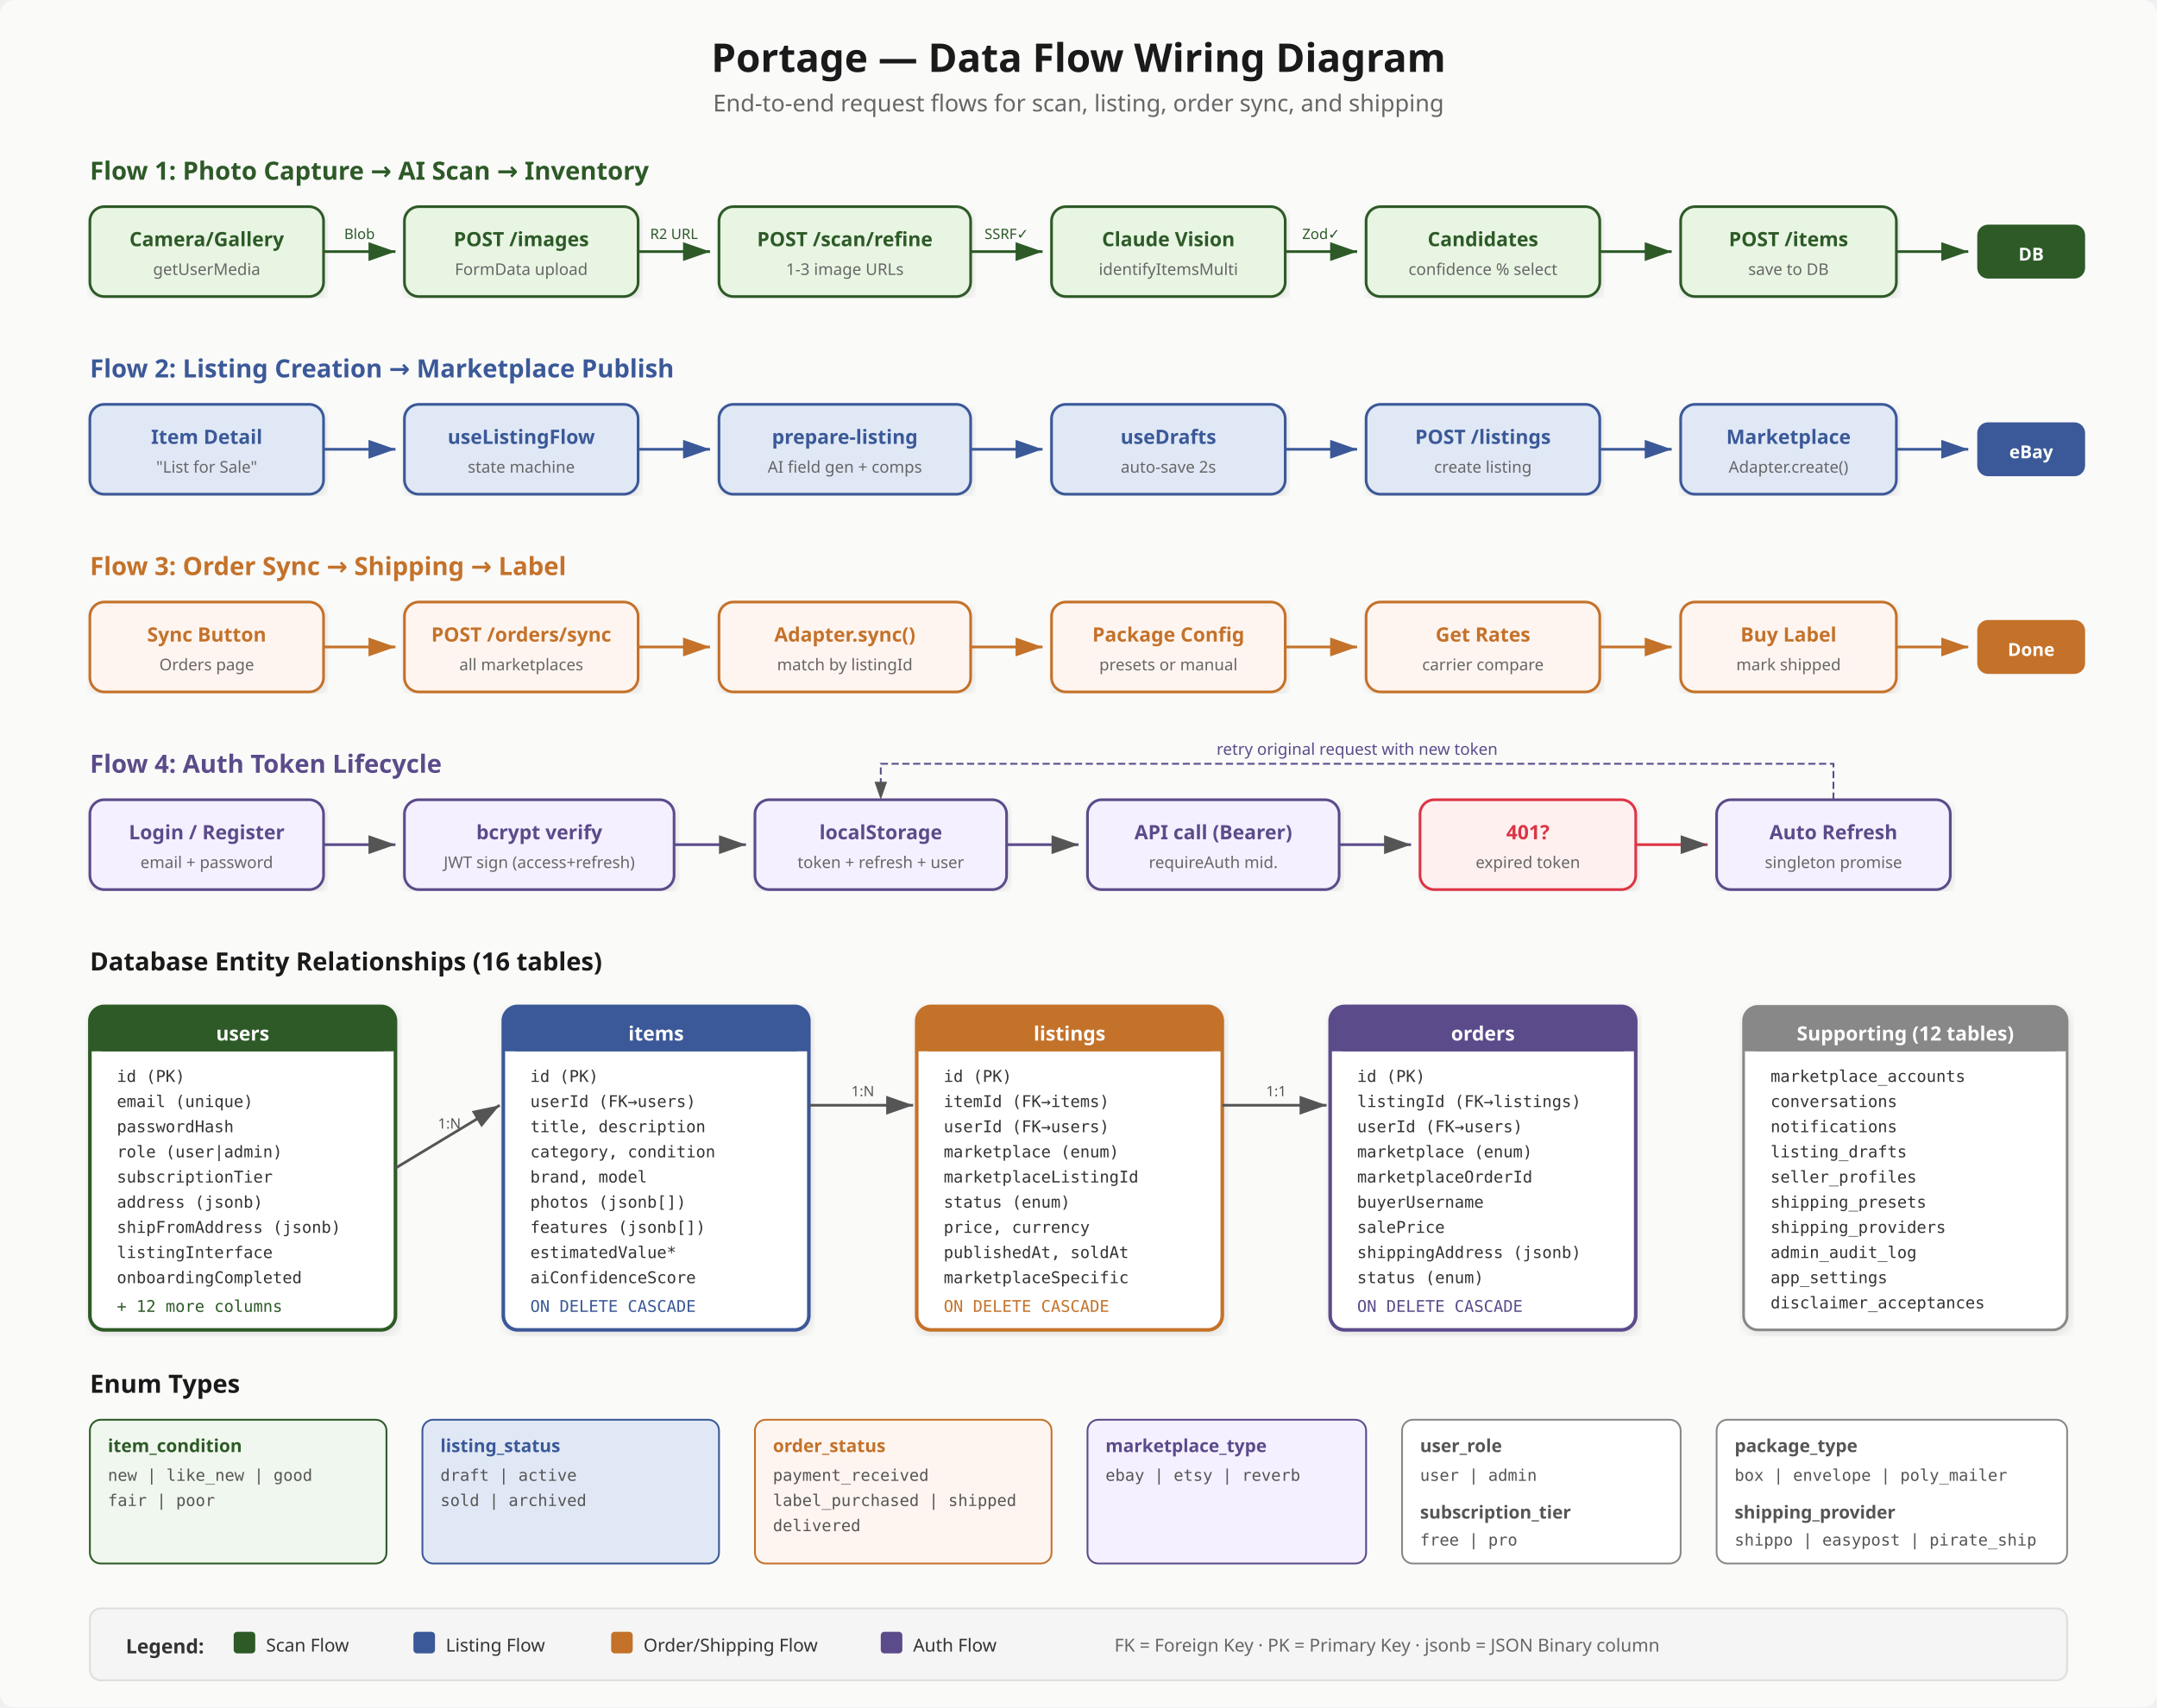
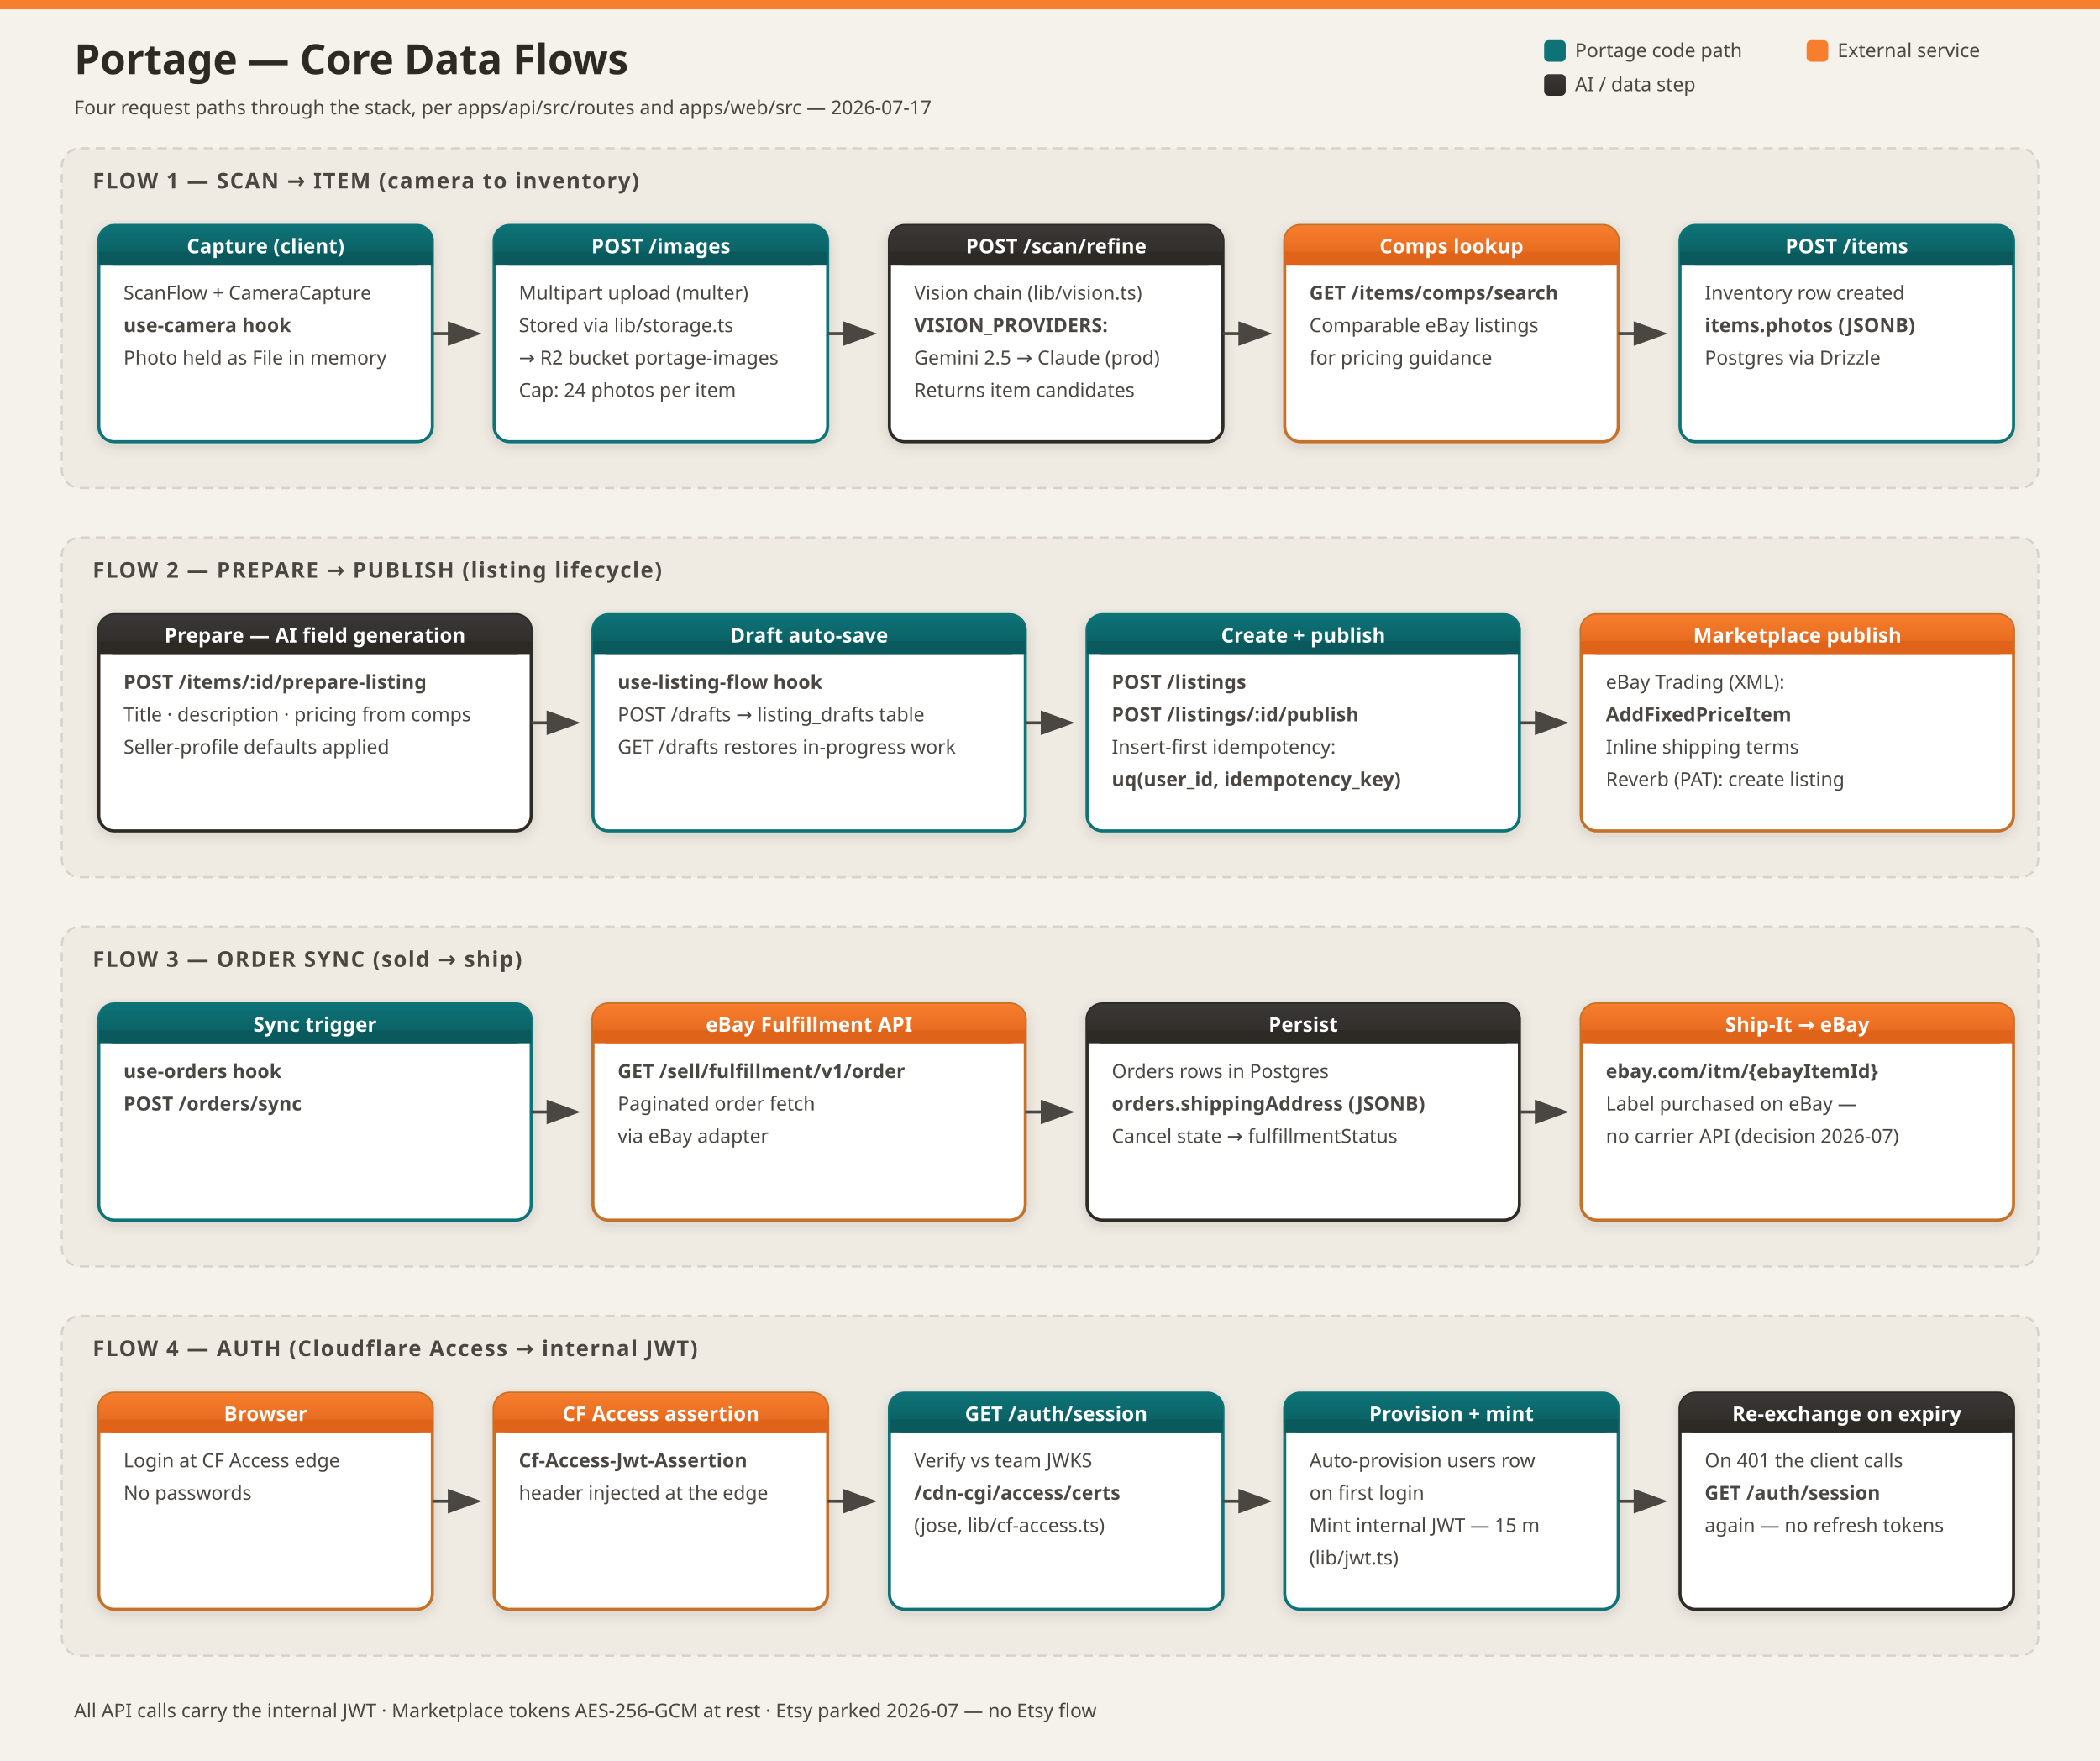
- <svg xmlns="http://www.w3.org/2000/svg" viewBox="0 0 1200 950" font-family="'Plus Jakarta Sans', 'Segoe UI', system-ui, sans-serif">
+ <svg xmlns="http://www.w3.org/2000/svg" width="1360" height="1140" viewBox="0 0 1360 1140" font-family="'Plus Jakarta Sans','Segoe UI',system-ui,sans-serif">
  <defs>
-     <marker id="af" markerWidth="10" markerHeight="7" refX="10" refY="3.5" orient="auto">
-       <polygon points="0 0, 10 3.5, 0 7" fill="#2D5A27" />
+     <linearGradient id="dfTeal" x1="0" y1="0" x2="0" y2="1">
+       <stop offset="0" stop-color="#0D7377" />
+       <stop offset="1" stop-color="#0A5A5D" />
+     </linearGradient>
+     <linearGradient id="dfOrange" x1="0" y1="0" x2="0" y2="1">
+       <stop offset="0" stop-color="#F77E2D" />
+       <stop offset="1" stop-color="#E0631A" />
+     </linearGradient>
+     <linearGradient id="dfInk" x1="0" y1="0" x2="0" y2="1">
+       <stop offset="0" stop-color="#3A3836" />
+       <stop offset="1" stop-color="#2D2A26" />
+     </linearGradient>
+     <filter id="dfShadow" x="-4%" y="-4%" width="108%" height="112%">
+       <feDropShadow dx="0" dy="2" stdDeviation="4" flood-color="#2D2A26" flood-opacity="0.14" />
+     </filter>
+     <marker id="dfArrow" markerWidth="11" markerHeight="8" refX="9" refY="4" orient="auto">
+       <path d="M0 0 L11 4 L0 8 Z" fill="#4A4742" />
    </marker>
-     <marker id="af-blue" markerWidth="10" markerHeight="7" refX="10" refY="3.5" orient="auto">
-       <polygon points="0 0, 10 3.5, 0 7" fill="#3B5998" />
-     </marker>
-     <marker id="af-orange" markerWidth="10" markerHeight="7" refX="10" refY="3.5" orient="auto">
-       <polygon points="0 0, 10 3.5, 0 7" fill="#C4722A" />
-     </marker>
-     <marker id="af-gray" markerWidth="10" markerHeight="7" refX="10" refY="3.5" orient="auto">
-       <polygon points="0 0, 10 3.5, 0 7" fill="#555" />
-     </marker>
-     <filter id="sh" x="-2%" y="-2%" width="104%" height="104%">
-       <feDropShadow dx="1" dy="2" stdDeviation="3" flood-opacity="0.1" />
-     </filter>
+     <style>
+       text{font-family:'Plus Jakarta Sans','Segoe UI',system-ui,sans-serif}
+       .lbl{fill:#2D2A26;font-size:13px}
+       .sub{fill:#4A4742;font-size:12.5px}
+       .mono{font-weight:600;letter-spacing:.1px}
+       .hd{fill:#FFFFFF;font-weight:600;font-size:13px;letter-spacing:.1px}
+       .flow{font-weight:700;font-size:14px;letter-spacing:.06em;fill:#4A4742}
+     </style>
  </defs>
-   <rect width="1200" height="950" fill="#FAFAF9" rx="8" />
-   <text x="600" y="40" text-anchor="middle" font-size="22" font-weight="700" fill="#1a1a1a">Portage — Data Flow Wiring Diagram</text>
-   <text x="600" y="62" text-anchor="middle" font-size="13" fill="#666">End-to-end request flows for scan, listing, order sync, and shipping</text>
-   <text x="50" y="100" font-size="14" font-weight="700" fill="#2D5A27">Flow 1: Photo Capture → AI Scan → Inventory</text>
-   <rect x="50" y="115" width="130" height="50" rx="8" fill="#E8F5E3" stroke="#2D5A27" stroke-width="1.5" filter="url(#sh)" />
-   <text x="115" y="137" text-anchor="middle" font-size="11" font-weight="600" fill="#2D5A27">Camera/Gallery</text>
-   <text x="115" y="153" text-anchor="middle" font-size="9" fill="#666">getUserMedia</text>
-   <line x1="180" y1="140" x2="220" y2="140" stroke="#2D5A27" stroke-width="1.5" marker-end="url(#af)" />
-   <text x="200" y="133" text-anchor="middle" font-size="8" fill="#2D5A27">Blob</text>
-   <rect x="225" y="115" width="130" height="50" rx="8" fill="#E8F5E3" stroke="#2D5A27" stroke-width="1.5" filter="url(#sh)" />
-   <text x="290" y="137" text-anchor="middle" font-size="11" font-weight="600" fill="#2D5A27">POST /images</text>
-   <text x="290" y="153" text-anchor="middle" font-size="9" fill="#666">FormData upload</text>
-   <line x1="355" y1="140" x2="395" y2="140" stroke="#2D5A27" stroke-width="1.5" marker-end="url(#af)" />
-   <text x="375" y="133" text-anchor="middle" font-size="8" fill="#2D5A27">R2 URL</text>
-   <rect x="400" y="115" width="140" height="50" rx="8" fill="#E8F5E3" stroke="#2D5A27" stroke-width="1.5" filter="url(#sh)" />
-   <text x="470" y="137" text-anchor="middle" font-size="11" font-weight="600" fill="#2D5A27">POST /scan/refine</text>
-   <text x="470" y="153" text-anchor="middle" font-size="9" fill="#666">1-3 image URLs</text>
-   <line x1="540" y1="140" x2="580" y2="140" stroke="#2D5A27" stroke-width="1.5" marker-end="url(#af)" />
-   <text x="560" y="133" text-anchor="middle" font-size="8" fill="#2D5A27">SSRF✓</text>
-   <rect x="585" y="115" width="130" height="50" rx="8" fill="#E8F5E3" stroke="#2D5A27" stroke-width="1.5" filter="url(#sh)" />
-   <text x="650" y="137" text-anchor="middle" font-size="11" font-weight="600" fill="#2D5A27">Claude Vision</text>
-   <text x="650" y="153" text-anchor="middle" font-size="9" fill="#666">identifyItemsMulti</text>
-   <line x1="715" y1="140" x2="755" y2="140" stroke="#2D5A27" stroke-width="1.5" marker-end="url(#af)" />
-   <text x="735" y="133" text-anchor="middle" font-size="8" fill="#2D5A27">Zod✓</text>
-   <rect x="760" y="115" width="130" height="50" rx="8" fill="#E8F5E3" stroke="#2D5A27" stroke-width="1.5" filter="url(#sh)" />
-   <text x="825" y="137" text-anchor="middle" font-size="11" font-weight="600" fill="#2D5A27">Candidates</text>
-   <text x="825" y="153" text-anchor="middle" font-size="9" fill="#666">confidence % select</text>
-   <line x1="890" y1="140" x2="930" y2="140" stroke="#2D5A27" stroke-width="1.5" marker-end="url(#af)" />
-   <rect x="935" y="115" width="120" height="50" rx="8" fill="#E8F5E3" stroke="#2D5A27" stroke-width="1.5" filter="url(#sh)" />
-   <text x="995" y="137" text-anchor="middle" font-size="11" font-weight="600" fill="#2D5A27">POST /items</text>
-   <text x="995" y="153" text-anchor="middle" font-size="9" fill="#666">save to DB</text>
-   <line x1="1055" y1="140" x2="1095" y2="140" stroke="#2D5A27" stroke-width="1.5" marker-end="url(#af)" />
-   <rect x="1100" y="125" width="60" height="30" rx="6" fill="#2D5A27" />
-   <text x="1130" y="145" text-anchor="middle" font-size="10" font-weight="600" fill="#fff">DB</text>
-   <text x="50" y="210" font-size="14" font-weight="700" fill="#3B5998">Flow 2: Listing Creation → Marketplace Publish</text>
-   <rect x="50" y="225" width="130" height="50" rx="8" fill="#E0E8F5" stroke="#3B5998" stroke-width="1.5" filter="url(#sh)" />
-   <text x="115" y="247" text-anchor="middle" font-size="11" font-weight="600" fill="#3B5998">Item Detail</text>
-   <text x="115" y="263" text-anchor="middle" font-size="9" fill="#666">"List for Sale"</text>
-   <line x1="180" y1="250" x2="220" y2="250" stroke="#3B5998" stroke-width="1.5" marker-end="url(#af-blue)" />
-   <rect x="225" y="225" width="130" height="50" rx="8" fill="#E0E8F5" stroke="#3B5998" stroke-width="1.5" filter="url(#sh)" />
-   <text x="290" y="247" text-anchor="middle" font-size="11" font-weight="600" fill="#3B5998">useListingFlow</text>
-   <text x="290" y="263" text-anchor="middle" font-size="9" fill="#666">state machine</text>
-   <line x1="355" y1="250" x2="395" y2="250" stroke="#3B5998" stroke-width="1.5" marker-end="url(#af-blue)" />
-   <rect x="400" y="225" width="140" height="50" rx="8" fill="#E0E8F5" stroke="#3B5998" stroke-width="1.5" filter="url(#sh)" />
-   <text x="470" y="247" text-anchor="middle" font-size="11" font-weight="600" fill="#3B5998">prepare-listing</text>
-   <text x="470" y="263" text-anchor="middle" font-size="9" fill="#666">AI field gen + comps</text>
-   <line x1="540" y1="250" x2="580" y2="250" stroke="#3B5998" stroke-width="1.5" marker-end="url(#af-blue)" />
-   <rect x="585" y="225" width="130" height="50" rx="8" fill="#E0E8F5" stroke="#3B5998" stroke-width="1.5" filter="url(#sh)" />
-   <text x="650" y="247" text-anchor="middle" font-size="11" font-weight="600" fill="#3B5998">useDrafts</text>
-   <text x="650" y="263" text-anchor="middle" font-size="9" fill="#666">auto-save 2s</text>
-   <line x1="715" y1="250" x2="755" y2="250" stroke="#3B5998" stroke-width="1.5" marker-end="url(#af-blue)" />
-   <rect x="760" y="225" width="130" height="50" rx="8" fill="#E0E8F5" stroke="#3B5998" stroke-width="1.5" filter="url(#sh)" />
-   <text x="825" y="247" text-anchor="middle" font-size="11" font-weight="600" fill="#3B5998">POST /listings</text>
-   <text x="825" y="263" text-anchor="middle" font-size="9" fill="#666">create listing</text>
-   <line x1="890" y1="250" x2="930" y2="250" stroke="#3B5998" stroke-width="1.5" marker-end="url(#af-blue)" />
-   <rect x="935" y="225" width="120" height="50" rx="8" fill="#E0E8F5" stroke="#3B5998" stroke-width="1.5" filter="url(#sh)" />
-   <text x="995" y="247" text-anchor="middle" font-size="11" font-weight="600" fill="#3B5998">Marketplace</text>
-   <text x="995" y="263" text-anchor="middle" font-size="9" fill="#666">Adapter.create()</text>
-   <line x1="1055" y1="250" x2="1095" y2="250" stroke="#3B5998" stroke-width="1.5" marker-end="url(#af-blue)" />
-   <rect x="1100" y="235" width="60" height="30" rx="6" fill="#3B5998" />
-   <text x="1130" y="255" text-anchor="middle" font-size="10" font-weight="600" fill="#fff">eBay</text>
-   <text x="50" y="320" font-size="14" font-weight="700" fill="#C4722A">Flow 3: Order Sync → Shipping → Label</text>
-   <rect x="50" y="335" width="130" height="50" rx="8" fill="#FFF5F0" stroke="#C4722A" stroke-width="1.5" filter="url(#sh)" />
-   <text x="115" y="357" text-anchor="middle" font-size="11" font-weight="600" fill="#C4722A">Sync Button</text>
-   <text x="115" y="373" text-anchor="middle" font-size="9" fill="#666">Orders page</text>
-   <line x1="180" y1="360" x2="220" y2="360" stroke="#C4722A" stroke-width="1.5" marker-end="url(#af-orange)" />
-   <rect x="225" y="335" width="130" height="50" rx="8" fill="#FFF5F0" stroke="#C4722A" stroke-width="1.5" filter="url(#sh)" />
-   <text x="290" y="357" text-anchor="middle" font-size="11" font-weight="600" fill="#C4722A">POST /orders/sync</text>
-   <text x="290" y="373" text-anchor="middle" font-size="9" fill="#666">all marketplaces</text>
-   <line x1="355" y1="360" x2="395" y2="360" stroke="#C4722A" stroke-width="1.5" marker-end="url(#af-orange)" />
-   <rect x="400" y="335" width="140" height="50" rx="8" fill="#FFF5F0" stroke="#C4722A" stroke-width="1.5" filter="url(#sh)" />
-   <text x="470" y="357" text-anchor="middle" font-size="11" font-weight="600" fill="#C4722A">Adapter.sync()</text>
-   <text x="470" y="373" text-anchor="middle" font-size="9" fill="#666">match by listingId</text>
-   <line x1="540" y1="360" x2="580" y2="360" stroke="#C4722A" stroke-width="1.5" marker-end="url(#af-orange)" />
-   <rect x="585" y="335" width="130" height="50" rx="8" fill="#FFF5F0" stroke="#C4722A" stroke-width="1.5" filter="url(#sh)" />
-   <text x="650" y="357" text-anchor="middle" font-size="11" font-weight="600" fill="#C4722A">Package Config</text>
-   <text x="650" y="373" text-anchor="middle" font-size="9" fill="#666">presets or manual</text>
-   <line x1="715" y1="360" x2="755" y2="360" stroke="#C4722A" stroke-width="1.5" marker-end="url(#af-orange)" />
-   <rect x="760" y="335" width="130" height="50" rx="8" fill="#FFF5F0" stroke="#C4722A" stroke-width="1.5" filter="url(#sh)" />
-   <text x="825" y="357" text-anchor="middle" font-size="11" font-weight="600" fill="#C4722A">Get Rates</text>
-   <text x="825" y="373" text-anchor="middle" font-size="9" fill="#666">carrier compare</text>
-   <line x1="890" y1="360" x2="930" y2="360" stroke="#C4722A" stroke-width="1.5" marker-end="url(#af-orange)" />
-   <rect x="935" y="335" width="120" height="50" rx="8" fill="#FFF5F0" stroke="#C4722A" stroke-width="1.5" filter="url(#sh)" />
-   <text x="995" y="357" text-anchor="middle" font-size="11" font-weight="600" fill="#C4722A">Buy Label</text>
-   <text x="995" y="373" text-anchor="middle" font-size="9" fill="#666">mark shipped</text>
-   <line x1="1055" y1="360" x2="1095" y2="360" stroke="#C4722A" stroke-width="1.5" marker-end="url(#af-orange)" />
-   <rect x="1100" y="345" width="60" height="30" rx="6" fill="#C4722A" />
-   <text x="1130" y="365" text-anchor="middle" font-size="10" font-weight="600" fill="#fff">Done</text>
-   <text x="50" y="430" font-size="14" font-weight="700" fill="#5B4B8A">Flow 4: Auth Token Lifecycle</text>
-   <rect x="50" y="445" width="130" height="50" rx="8" fill="#F5F0FF" stroke="#5B4B8A" stroke-width="1.5" filter="url(#sh)" />
-   <text x="115" y="467" text-anchor="middle" font-size="11" font-weight="600" fill="#5B4B8A">Login / Register</text>
-   <text x="115" y="483" text-anchor="middle" font-size="9" fill="#666">email + password</text>
-   <line x1="180" y1="470" x2="220" y2="470" stroke="#5B4B8A" stroke-width="1.5" marker-end="url(#af-gray)" />
-   <rect x="225" y="445" width="150" height="50" rx="8" fill="#F5F0FF" stroke="#5B4B8A" stroke-width="1.5" filter="url(#sh)" />
-   <text x="300" y="467" text-anchor="middle" font-size="11" font-weight="600" fill="#5B4B8A">bcrypt verify</text>
-   <text x="300" y="483" text-anchor="middle" font-size="9" fill="#666">JWT sign (access+refresh)</text>
-   <line x1="375" y1="470" x2="415" y2="470" stroke="#5B4B8A" stroke-width="1.5" marker-end="url(#af-gray)" />
-   <rect x="420" y="445" width="140" height="50" rx="8" fill="#F5F0FF" stroke="#5B4B8A" stroke-width="1.5" filter="url(#sh)" />
-   <text x="490" y="467" text-anchor="middle" font-size="11" font-weight="600" fill="#5B4B8A">localStorage</text>
-   <text x="490" y="483" text-anchor="middle" font-size="9" fill="#666">token + refresh + user</text>
-   <line x1="560" y1="470" x2="600" y2="470" stroke="#5B4B8A" stroke-width="1.5" marker-end="url(#af-gray)" />
-   <rect x="605" y="445" width="140" height="50" rx="8" fill="#F5F0FF" stroke="#5B4B8A" stroke-width="1.5" filter="url(#sh)" />
-   <text x="675" y="467" text-anchor="middle" font-size="11" font-weight="600" fill="#5B4B8A">API call (Bearer)</text>
-   <text x="675" y="483" text-anchor="middle" font-size="9" fill="#666">requireAuth mid.</text>
-   <line x1="745" y1="470" x2="785" y2="470" stroke="#5B4B8A" stroke-width="1.5" marker-end="url(#af-gray)" />
-   <rect x="790" y="445" width="120" height="50" rx="8" fill="#FFF0F0" stroke="#DC3545" stroke-width="1.5" filter="url(#sh)" />
-   <text x="850" y="467" text-anchor="middle" font-size="11" font-weight="600" fill="#DC3545">401?</text>
-   <text x="850" y="483" text-anchor="middle" font-size="9" fill="#666">expired token</text>
-   <line x1="910" y1="470" x2="950" y2="470" stroke="#DC3545" stroke-width="1.5" marker-end="url(#af-gray)" />
-   <rect x="955" y="445" width="130" height="50" rx="8" fill="#F5F0FF" stroke="#5B4B8A" stroke-width="1.5" filter="url(#sh)" />
-   <text x="1020" y="467" text-anchor="middle" font-size="11" font-weight="600" fill="#5B4B8A">Auto Refresh</text>
-   <text x="1020" y="483" text-anchor="middle" font-size="9" fill="#666">singleton promise</text>
-   <path d="M1020 445 L1020 425 L490 425 L490 445" fill="none" stroke="#5B4B8A" stroke-width="1" stroke-dasharray="4 2" marker-end="url(#af-gray)" />
-   <text x="755" y="420" text-anchor="middle" font-size="9" fill="#5B4B8A">retry original request with new token</text>
-   <text x="50" y="540" font-size="14" font-weight="700" fill="#1a1a1a">Database Entity Relationships (16 tables)</text>
-   <rect x="50" y="560" width="170" height="180" rx="8" fill="#fff" stroke="#2D5A27" stroke-width="2" filter="url(#sh)" />
-   <rect x="50" y="560" width="170" height="25" rx="8" fill="#2D5A27" />
-   <rect x="50" y="578" width="170" height="7" fill="#2D5A27" />
-   <text x="135" y="579" text-anchor="middle" font-size="11" font-weight="600" fill="#fff">users</text>
-   <text x="65" y="602" font-size="9" font-family="monospace" fill="#333">id (PK)</text>
-   <text x="65" y="616" font-size="9" font-family="monospace" fill="#333">email (unique)</text>
-   <text x="65" y="630" font-size="9" font-family="monospace" fill="#333">passwordHash</text>
-   <text x="65" y="644" font-size="9" font-family="monospace" fill="#333">role (user|admin)</text>
-   <text x="65" y="658" font-size="9" font-family="monospace" fill="#333">subscriptionTier</text>
-   <text x="65" y="672" font-size="9" font-family="monospace" fill="#333">address (jsonb)</text>
-   <text x="65" y="686" font-size="9" font-family="monospace" fill="#333">shipFromAddress (jsonb)</text>
-   <text x="65" y="700" font-size="9" font-family="monospace" fill="#333">listingInterface</text>
-   <text x="65" y="714" font-size="9" font-family="monospace" fill="#333">onboardingCompleted</text>
-   <text x="65" y="730" font-size="9" font-family="monospace" fill="#2D5A27">+ 12 more columns</text>
-   <rect x="280" y="560" width="170" height="180" rx="8" fill="#fff" stroke="#3B5998" stroke-width="2" filter="url(#sh)" />
-   <rect x="280" y="560" width="170" height="25" rx="8" fill="#3B5998" />
-   <rect x="280" y="578" width="170" height="7" fill="#3B5998" />
-   <text x="365" y="579" text-anchor="middle" font-size="11" font-weight="600" fill="#fff">items</text>
-   <text x="295" y="602" font-size="9" font-family="monospace" fill="#333">id (PK)</text>
-   <text x="295" y="616" font-size="9" font-family="monospace" fill="#333">userId (FK→users)</text>
-   <text x="295" y="630" font-size="9" font-family="monospace" fill="#333">title, description</text>
-   <text x="295" y="644" font-size="9" font-family="monospace" fill="#333">category, condition</text>
-   <text x="295" y="658" font-size="9" font-family="monospace" fill="#333">brand, model</text>
-   <text x="295" y="672" font-size="9" font-family="monospace" fill="#333">photos (jsonb[])</text>
-   <text x="295" y="686" font-size="9" font-family="monospace" fill="#333">features (jsonb[])</text>
-   <text x="295" y="700" font-size="9" font-family="monospace" fill="#333">estimatedValue*</text>
-   <text x="295" y="714" font-size="9" font-family="monospace" fill="#333">aiConfidenceScore</text>
-   <text x="295" y="730" font-size="9" font-family="monospace" fill="#3B5998">ON DELETE CASCADE</text>
-   <rect x="510" y="560" width="170" height="180" rx="8" fill="#fff" stroke="#C4722A" stroke-width="2" filter="url(#sh)" />
-   <rect x="510" y="560" width="170" height="25" rx="8" fill="#C4722A" />
-   <rect x="510" y="578" width="170" height="7" fill="#C4722A" />
-   <text x="595" y="579" text-anchor="middle" font-size="11" font-weight="600" fill="#fff">listings</text>
-   <text x="525" y="602" font-size="9" font-family="monospace" fill="#333">id (PK)</text>
-   <text x="525" y="616" font-size="9" font-family="monospace" fill="#333">itemId (FK→items)</text>
-   <text x="525" y="630" font-size="9" font-family="monospace" fill="#333">userId (FK→users)</text>
-   <text x="525" y="644" font-size="9" font-family="monospace" fill="#333">marketplace (enum)</text>
-   <text x="525" y="658" font-size="9" font-family="monospace" fill="#333">marketplaceListingId</text>
-   <text x="525" y="672" font-size="9" font-family="monospace" fill="#333">status (enum)</text>
-   <text x="525" y="686" font-size="9" font-family="monospace" fill="#333">price, currency</text>
-   <text x="525" y="700" font-size="9" font-family="monospace" fill="#333">publishedAt, soldAt</text>
-   <text x="525" y="714" font-size="9" font-family="monospace" fill="#333">marketplaceSpecific</text>
-   <text x="525" y="730" font-size="9" font-family="monospace" fill="#C4722A">ON DELETE CASCADE</text>
-   <rect x="740" y="560" width="170" height="180" rx="8" fill="#fff" stroke="#5B4B8A" stroke-width="2" filter="url(#sh)" />
-   <rect x="740" y="560" width="170" height="25" rx="8" fill="#5B4B8A" />
-   <rect x="740" y="578" width="170" height="7" fill="#5B4B8A" />
-   <text x="825" y="579" text-anchor="middle" font-size="11" font-weight="600" fill="#fff">orders</text>
-   <text x="755" y="602" font-size="9" font-family="monospace" fill="#333">id (PK)</text>
-   <text x="755" y="616" font-size="9" font-family="monospace" fill="#333">listingId (FK→listings)</text>
-   <text x="755" y="630" font-size="9" font-family="monospace" fill="#333">userId (FK→users)</text>
-   <text x="755" y="644" font-size="9" font-family="monospace" fill="#333">marketplace (enum)</text>
-   <text x="755" y="658" font-size="9" font-family="monospace" fill="#333">marketplaceOrderId</text>
-   <text x="755" y="672" font-size="9" font-family="monospace" fill="#333">buyerUsername</text>
-   <text x="755" y="686" font-size="9" font-family="monospace" fill="#333">salePrice</text>
-   <text x="755" y="700" font-size="9" font-family="monospace" fill="#333">shippingAddress (jsonb)</text>
-   <text x="755" y="714" font-size="9" font-family="monospace" fill="#333">status (enum)</text>
-   <text x="755" y="730" font-size="9" font-family="monospace" fill="#5B4B8A">ON DELETE CASCADE</text>
-   <rect x="970" y="560" width="180" height="180" rx="8" fill="#fff" stroke="#888" stroke-width="1.5" filter="url(#sh)" />
-   <rect x="970" y="560" width="180" height="25" rx="8" fill="#888" />
-   <rect x="970" y="578" width="180" height="7" fill="#888" />
-   <text x="1060" y="579" text-anchor="middle" font-size="11" font-weight="600" fill="#fff">Supporting (12 tables)</text>
-   <text x="985" y="602" font-size="9" font-family="monospace" fill="#333">marketplace_accounts</text>
-   <text x="985" y="616" font-size="9" font-family="monospace" fill="#333">conversations</text>
-   <text x="985" y="630" font-size="9" font-family="monospace" fill="#333">notifications</text>
-   <text x="985" y="644" font-size="9" font-family="monospace" fill="#333">listing_drafts</text>
-   <text x="985" y="658" font-size="9" font-family="monospace" fill="#333">seller_profiles</text>
-   <text x="985" y="672" font-size="9" font-family="monospace" fill="#333">shipping_presets</text>
-   <text x="985" y="686" font-size="9" font-family="monospace" fill="#333">shipping_providers</text>
-   <text x="985" y="700" font-size="9" font-family="monospace" fill="#333">admin_audit_log</text>
-   <text x="985" y="714" font-size="9" font-family="monospace" fill="#333">app_settings</text>
-   <text x="985" y="728" font-size="9" font-family="monospace" fill="#333">disclaimer_acceptances</text>
-   <line x1="220" y1="650" x2="278" y2="615" stroke="#555" stroke-width="1.5" marker-end="url(#af-gray)" />
-   <text x="250" y="628" text-anchor="middle" font-size="8" fill="#555">1:N</text>
-   <line x1="450" y1="615" x2="508" y2="615" stroke="#555" stroke-width="1.5" marker-end="url(#af-gray)" />
-   <text x="480" y="610" text-anchor="middle" font-size="8" fill="#555">1:N</text>
-   <line x1="680" y1="615" x2="738" y2="615" stroke="#555" stroke-width="1.5" marker-end="url(#af-gray)" />
-   <text x="710" y="610" text-anchor="middle" font-size="8" fill="#555">1:1</text>
-   <text x="50" y="775" font-size="14" font-weight="700" fill="#1a1a1a">Enum Types</text>
-   <rect x="50" y="790" width="165" height="80" rx="6" fill="#F0F7EE" stroke="#2D5A27" stroke-width="1" />
-   <text x="60" y="808" font-size="10" font-weight="600" fill="#2D5A27">item_condition</text>
-   <text x="60" y="824" font-size="9" font-family="monospace" fill="#555">new | like_new | good</text>
-   <text x="60" y="838" font-size="9" font-family="monospace" fill="#555">fair | poor</text>
-   <rect x="235" y="790" width="165" height="80" rx="6" fill="#E0E8F5" stroke="#3B5998" stroke-width="1" />
-   <text x="245" y="808" font-size="10" font-weight="600" fill="#3B5998">listing_status</text>
-   <text x="245" y="824" font-size="9" font-family="monospace" fill="#555">draft | active</text>
-   <text x="245" y="838" font-size="9" font-family="monospace" fill="#555">sold | archived</text>
-   <rect x="420" y="790" width="165" height="80" rx="6" fill="#FFF5F0" stroke="#C4722A" stroke-width="1" />
-   <text x="430" y="808" font-size="10" font-weight="600" fill="#C4722A">order_status</text>
-   <text x="430" y="824" font-size="9" font-family="monospace" fill="#555">payment_received</text>
-   <text x="430" y="838" font-size="9" font-family="monospace" fill="#555">label_purchased | shipped</text>
-   <text x="430" y="852" font-size="9" font-family="monospace" fill="#555">delivered</text>
-   <rect x="605" y="790" width="155" height="80" rx="6" fill="#F5F0FF" stroke="#5B4B8A" stroke-width="1" />
-   <text x="615" y="808" font-size="10" font-weight="600" fill="#5B4B8A">marketplace_type</text>
-   <text x="615" y="824" font-size="9" font-family="monospace" fill="#555">ebay | etsy | reverb</text>
-   <rect x="780" y="790" width="155" height="80" rx="6" fill="#fff" stroke="#888" stroke-width="1" />
-   <text x="790" y="808" font-size="10" font-weight="600" fill="#555">user_role</text>
-   <text x="790" y="824" font-size="9" font-family="monospace" fill="#555">user | admin</text>
-   <text x="790" y="845" font-size="10" font-weight="600" fill="#555">subscription_tier</text>
-   <text x="790" y="860" font-size="9" font-family="monospace" fill="#555">free | pro</text>
-   <rect x="955" y="790" width="195" height="80" rx="6" fill="#fff" stroke="#888" stroke-width="1" />
-   <text x="965" y="808" font-size="10" font-weight="600" fill="#555">package_type</text>
-   <text x="965" y="824" font-size="9" font-family="monospace" fill="#555">box | envelope | poly_mailer</text>
-   <text x="965" y="845" font-size="10" font-weight="600" fill="#555">shipping_provider</text>
-   <text x="965" y="860" font-size="9" font-family="monospace" fill="#555">shippo | easypost | pirate_ship</text>
-   <rect x="50" y="895" width="1100" height="40" rx="6" fill="#f5f5f5" stroke="#ddd" />
-   <text x="70" y="920" font-size="11" font-weight="600" fill="#333">Legend:</text>
-   <rect x="130" y="908" width="12" height="12" rx="2" fill="#2D5A27" />
-   <text x="148" y="919" font-size="10" fill="#333">Scan Flow</text>
-   <rect x="230" y="908" width="12" height="12" rx="2" fill="#3B5998" />
-   <text x="248" y="919" font-size="10" fill="#333">Listing Flow</text>
-   <rect x="340" y="908" width="12" height="12" rx="2" fill="#C4722A" />
-   <text x="358" y="919" font-size="10" fill="#333">Order/Shipping Flow</text>
-   <rect x="490" y="908" width="12" height="12" rx="2" fill="#5B4B8A" />
-   <text x="508" y="919" font-size="10" fill="#333">Auth Flow</text>
-   <text x="620" y="919" font-size="10" fill="#666">FK = Foreign Key · PK = Primary Key · jsonb = JSON Binary column</text>
+   <rect width="1360" height="1140" fill="#F5F2EB" />
+   <rect x="0" y="0" width="1360" height="6" fill="#F77E2D" />
+   <text x="48" y="48" font-size="27" font-weight="800" letter-spacing="-.2px" fill="#2D2A26">Portage — Core Data Flows</text>
+   <text x="48" y="74" class="sub" font-size="13">Four request paths through the stack, per apps/api/src/routes and apps/web/src — 2026-07-17</text>
+   <g transform="translate(1000,26)">
+     <rect x="0" y="0" width="14" height="14" rx="3" fill="#0D7377" />
+     <text x="20" y="11" class="sub" font-size="13">Portage code path</text>
+     <rect x="170" y="0" width="14" height="14" rx="3" fill="#F77E2D" />
+     <text x="190" y="11" class="sub" font-size="13">External service</text>
+     <rect x="0" y="22" width="14" height="14" rx="3" fill="url(#dfInk)" />
+     <text x="20" y="33" class="sub" font-size="13">AI / data step</text>
+   </g>
+   <rect x="40" y="96" width="1280" height="220" rx="12" fill="#EFEBE2" stroke="#D6D3CE" stroke-width="1.4" stroke-dasharray="6 4" />
+   <text x="60" y="122" class="flow">FLOW 1 — SCAN → ITEM (camera to inventory)</text>
+   <rect x="64" y="146" width="216" height="140" rx="10" fill="#FFFFFF" stroke="#0D7377" stroke-width="2" filter="url(#dfShadow)" />
+   <rect x="64" y="146" width="216" height="26" rx="10" fill="url(#dfTeal)" />
+   <rect x="64" y="163" width="216" height="9" fill="#0A5A5D" />
+   <text x="172" y="164" text-anchor="middle" class="hd">Capture (client)</text>
+   <text x="80" y="194" class="sub">ScanFlow + CameraCapture</text>
+   <text x="80" y="215" class="sub mono">use-camera hook</text>
+   <text x="80" y="236" class="sub">Photo held as File in memory</text>
+   <path d="M280 216 L308 216" fill="none" stroke="#4A4742" stroke-width="2" marker-end="url(#dfArrow)" />
+   <rect x="320" y="146" width="216" height="140" rx="10" fill="#FFFFFF" stroke="#0D7377" stroke-width="2" filter="url(#dfShadow)" />
+   <rect x="320" y="146" width="216" height="26" rx="10" fill="url(#dfTeal)" />
+   <rect x="320" y="163" width="216" height="9" fill="#0A5A5D" />
+   <text x="428" y="164" text-anchor="middle" class="hd">POST /images</text>
+   <text x="336" y="194" class="sub">Multipart upload (multer)</text>
+   <text x="336" y="215" class="sub">Stored via lib/storage.ts</text>
+   <text x="336" y="236" class="sub">→ R2 bucket portage-images</text>
+   <text x="336" y="257" class="sub">Cap: 24 photos per item</text>
+   <path d="M536 216 L564 216" fill="none" stroke="#4A4742" stroke-width="2" marker-end="url(#dfArrow)" />
+   <rect x="576" y="146" width="216" height="140" rx="10" fill="#FFFFFF" stroke="#2D2A26" stroke-width="2" filter="url(#dfShadow)" />
+   <rect x="576" y="146" width="216" height="26" rx="10" fill="url(#dfInk)" />
+   <rect x="576" y="163" width="216" height="9" fill="#2D2A26" />
+   <text x="684" y="164" text-anchor="middle" class="hd">POST /scan/refine</text>
+   <text x="592" y="194" class="sub">Vision chain (lib/vision.ts)</text>
+   <text x="592" y="215" class="sub mono">VISION_PROVIDERS:</text>
+   <text x="592" y="236" class="sub">Gemini 2.5 → Claude (prod)</text>
+   <text x="592" y="257" class="sub">Returns item candidates</text>
+   <path d="M792 216 L820 216" fill="none" stroke="#4A4742" stroke-width="2" marker-end="url(#dfArrow)" />
+   <rect x="832" y="146" width="216" height="140" rx="10" fill="#FFFFFF" stroke="#C4722A" stroke-width="2" filter="url(#dfShadow)" />
+   <rect x="832" y="146" width="216" height="26" rx="10" fill="url(#dfOrange)" />
+   <rect x="832" y="163" width="216" height="9" fill="#E0631A" />
+   <text x="940" y="164" text-anchor="middle" class="hd">Comps lookup</text>
+   <text x="848" y="194" class="sub mono">GET /items/comps/search</text>
+   <text x="848" y="215" class="sub">Comparable eBay listings</text>
+   <text x="848" y="236" class="sub">for pricing guidance</text>
+   <path d="M1048 216 L1076 216" fill="none" stroke="#4A4742" stroke-width="2" marker-end="url(#dfArrow)" />
+   <rect x="1088" y="146" width="216" height="140" rx="10" fill="#FFFFFF" stroke="#0D7377" stroke-width="2" filter="url(#dfShadow)" />
+   <rect x="1088" y="146" width="216" height="26" rx="10" fill="url(#dfTeal)" />
+   <rect x="1088" y="163" width="216" height="9" fill="#0A5A5D" />
+   <text x="1196" y="164" text-anchor="middle" class="hd">POST /items</text>
+   <text x="1104" y="194" class="sub">Inventory row created</text>
+   <text x="1104" y="215" class="sub mono">items.photos (JSONB)</text>
+   <text x="1104" y="236" class="sub">Postgres via Drizzle</text>
+   <rect x="40" y="348" width="1280" height="220" rx="12" fill="#EFEBE2" stroke="#D6D3CE" stroke-width="1.4" stroke-dasharray="6 4" />
+   <text x="60" y="374" class="flow">FLOW 2 — PREPARE → PUBLISH (listing lifecycle)</text>
+   <rect x="64" y="398" width="280" height="140" rx="10" fill="#FFFFFF" stroke="#2D2A26" stroke-width="2" filter="url(#dfShadow)" />
+   <rect x="64" y="398" width="280" height="26" rx="10" fill="url(#dfInk)" />
+   <rect x="64" y="415" width="280" height="9" fill="#2D2A26" />
+   <text x="204" y="416" text-anchor="middle" class="hd">Prepare — AI field generation</text>
+   <text x="80" y="446" class="sub mono">POST /items/:id/prepare-listing</text>
+   <text x="80" y="467" class="sub">Title · description · pricing from comps</text>
+   <text x="80" y="488" class="sub">Seller-profile defaults applied</text>
+   <path d="M344 468 L372 468" fill="none" stroke="#4A4742" stroke-width="2" marker-end="url(#dfArrow)" />
+   <rect x="384" y="398" width="280" height="140" rx="10" fill="#FFFFFF" stroke="#0D7377" stroke-width="2" filter="url(#dfShadow)" />
+   <rect x="384" y="398" width="280" height="26" rx="10" fill="url(#dfTeal)" />
+   <rect x="384" y="415" width="280" height="9" fill="#0A5A5D" />
+   <text x="524" y="416" text-anchor="middle" class="hd">Draft auto-save</text>
+   <text x="400" y="446" class="sub mono">use-listing-flow hook</text>
+   <text x="400" y="467" class="sub">POST /drafts → listing_drafts table</text>
+   <text x="400" y="488" class="sub">GET /drafts restores in-progress work</text>
+   <path d="M664 468 L692 468" fill="none" stroke="#4A4742" stroke-width="2" marker-end="url(#dfArrow)" />
+   <rect x="704" y="398" width="280" height="140" rx="10" fill="#FFFFFF" stroke="#0D7377" stroke-width="2" filter="url(#dfShadow)" />
+   <rect x="704" y="398" width="280" height="26" rx="10" fill="url(#dfTeal)" />
+   <rect x="704" y="415" width="280" height="9" fill="#0A5A5D" />
+   <text x="844" y="416" text-anchor="middle" class="hd">Create + publish</text>
+   <text x="720" y="446" class="sub mono">POST /listings</text>
+   <text x="720" y="467" class="sub mono">POST /listings/:id/publish</text>
+   <text x="720" y="488" class="sub">Insert-first idempotency:</text>
+   <text x="720" y="509" class="sub mono">uq(user_id, idempotency_key)</text>
+   <path d="M984 468 L1012 468" fill="none" stroke="#4A4742" stroke-width="2" marker-end="url(#dfArrow)" />
+   <rect x="1024" y="398" width="280" height="140" rx="10" fill="#FFFFFF" stroke="#C4722A" stroke-width="2" filter="url(#dfShadow)" />
+   <rect x="1024" y="398" width="280" height="26" rx="10" fill="url(#dfOrange)" />
+   <rect x="1024" y="415" width="280" height="9" fill="#E0631A" />
+   <text x="1164" y="416" text-anchor="middle" class="hd">Marketplace publish</text>
+   <text x="1040" y="446" class="sub">eBay Trading (XML):</text>
+   <text x="1040" y="467" class="sub mono">AddFixedPriceItem</text>
+   <text x="1040" y="488" class="sub">Inline shipping terms</text>
+   <text x="1040" y="509" class="sub">Reverb (PAT): create listing</text>
+   <rect x="40" y="600" width="1280" height="220" rx="12" fill="#EFEBE2" stroke="#D6D3CE" stroke-width="1.4" stroke-dasharray="6 4" />
+   <text x="60" y="626" class="flow">FLOW 3 — ORDER SYNC (sold → ship)</text>
+   <rect x="64" y="650" width="280" height="140" rx="10" fill="#FFFFFF" stroke="#0D7377" stroke-width="2" filter="url(#dfShadow)" />
+   <rect x="64" y="650" width="280" height="26" rx="10" fill="url(#dfTeal)" />
+   <rect x="64" y="667" width="280" height="9" fill="#0A5A5D" />
+   <text x="204" y="668" text-anchor="middle" class="hd">Sync trigger</text>
+   <text x="80" y="698" class="sub mono">use-orders hook</text>
+   <text x="80" y="719" class="sub mono">POST /orders/sync</text>
+   <path d="M344 720 L372 720" fill="none" stroke="#4A4742" stroke-width="2" marker-end="url(#dfArrow)" />
+   <rect x="384" y="650" width="280" height="140" rx="10" fill="#FFFFFF" stroke="#C4722A" stroke-width="2" filter="url(#dfShadow)" />
+   <rect x="384" y="650" width="280" height="26" rx="10" fill="url(#dfOrange)" />
+   <rect x="384" y="667" width="280" height="9" fill="#E0631A" />
+   <text x="524" y="668" text-anchor="middle" class="hd">eBay Fulfillment API</text>
+   <text x="400" y="698" class="sub mono">GET /sell/fulfillment/v1/order</text>
+   <text x="400" y="719" class="sub">Paginated order fetch</text>
+   <text x="400" y="740" class="sub">via eBay adapter</text>
+   <path d="M664 720 L692 720" fill="none" stroke="#4A4742" stroke-width="2" marker-end="url(#dfArrow)" />
+   <rect x="704" y="650" width="280" height="140" rx="10" fill="#FFFFFF" stroke="#2D2A26" stroke-width="2" filter="url(#dfShadow)" />
+   <rect x="704" y="650" width="280" height="26" rx="10" fill="url(#dfInk)" />
+   <rect x="704" y="667" width="280" height="9" fill="#2D2A26" />
+   <text x="844" y="668" text-anchor="middle" class="hd">Persist</text>
+   <text x="720" y="698" class="sub">Orders rows in Postgres</text>
+   <text x="720" y="719" class="sub mono">orders.shippingAddress (JSONB)</text>
+   <text x="720" y="740" class="sub">Cancel state → fulfillmentStatus</text>
+   <path d="M984 720 L1012 720" fill="none" stroke="#4A4742" stroke-width="2" marker-end="url(#dfArrow)" />
+   <rect x="1024" y="650" width="280" height="140" rx="10" fill="#FFFFFF" stroke="#C4722A" stroke-width="2" filter="url(#dfShadow)" />
+   <rect x="1024" y="650" width="280" height="26" rx="10" fill="url(#dfOrange)" />
+   <rect x="1024" y="667" width="280" height="9" fill="#E0631A" />
+   <text x="1164" y="668" text-anchor="middle" class="hd">Ship-It → eBay</text>
+   <text x="1040" y="698" class="sub mono">ebay.com/itm/{ebayItemId}</text>
+   <text x="1040" y="719" class="sub">Label purchased on eBay —</text>
+   <text x="1040" y="740" class="sub">no carrier API (decision 2026-07)</text>
+   <rect x="40" y="852" width="1280" height="220" rx="12" fill="#EFEBE2" stroke="#D6D3CE" stroke-width="1.4" stroke-dasharray="6 4" />
+   <text x="60" y="878" class="flow">FLOW 4 — AUTH (Cloudflare Access → internal JWT)</text>
+   <rect x="64" y="902" width="216" height="140" rx="10" fill="#FFFFFF" stroke="#C4722A" stroke-width="2" filter="url(#dfShadow)" />
+   <rect x="64" y="902" width="216" height="26" rx="10" fill="url(#dfOrange)" />
+   <rect x="64" y="919" width="216" height="9" fill="#E0631A" />
+   <text x="172" y="920" text-anchor="middle" class="hd">Browser</text>
+   <text x="80" y="950" class="sub">Login at CF Access edge</text>
+   <text x="80" y="971" class="sub">No passwords</text>
+   <path d="M280 972 L308 972" fill="none" stroke="#4A4742" stroke-width="2" marker-end="url(#dfArrow)" />
+   <rect x="320" y="902" width="216" height="140" rx="10" fill="#FFFFFF" stroke="#C4722A" stroke-width="2" filter="url(#dfShadow)" />
+   <rect x="320" y="902" width="216" height="26" rx="10" fill="url(#dfOrange)" />
+   <rect x="320" y="919" width="216" height="9" fill="#E0631A" />
+   <text x="428" y="920" text-anchor="middle" class="hd">CF Access assertion</text>
+   <text x="336" y="950" class="sub mono">Cf-Access-Jwt-Assertion</text>
+   <text x="336" y="971" class="sub">header injected at the edge</text>
+   <path d="M536 972 L564 972" fill="none" stroke="#4A4742" stroke-width="2" marker-end="url(#dfArrow)" />
+   <rect x="576" y="902" width="216" height="140" rx="10" fill="#FFFFFF" stroke="#0D7377" stroke-width="2" filter="url(#dfShadow)" />
+   <rect x="576" y="902" width="216" height="26" rx="10" fill="url(#dfTeal)" />
+   <rect x="576" y="919" width="216" height="9" fill="#0A5A5D" />
+   <text x="684" y="920" text-anchor="middle" class="hd">GET /auth/session</text>
+   <text x="592" y="950" class="sub">Verify vs team JWKS</text>
+   <text x="592" y="971" class="sub mono">/cdn-cgi/access/certs</text>
+   <text x="592" y="992" class="sub">(jose, lib/cf-access.ts)</text>
+   <path d="M792 972 L820 972" fill="none" stroke="#4A4742" stroke-width="2" marker-end="url(#dfArrow)" />
+   <rect x="832" y="902" width="216" height="140" rx="10" fill="#FFFFFF" stroke="#0D7377" stroke-width="2" filter="url(#dfShadow)" />
+   <rect x="832" y="902" width="216" height="26" rx="10" fill="url(#dfTeal)" />
+   <rect x="832" y="919" width="216" height="9" fill="#0A5A5D" />
+   <text x="940" y="920" text-anchor="middle" class="hd">Provision + mint</text>
+   <text x="848" y="950" class="sub">Auto-provision users row</text>
+   <text x="848" y="971" class="sub">on first login</text>
+   <text x="848" y="992" class="sub">Mint internal JWT — 15 m</text>
+   <text x="848" y="1013" class="sub">(lib/jwt.ts)</text>
+   <path d="M1048 972 L1076 972" fill="none" stroke="#4A4742" stroke-width="2" marker-end="url(#dfArrow)" />
+   <rect x="1088" y="902" width="216" height="140" rx="10" fill="#FFFFFF" stroke="#2D2A26" stroke-width="2" filter="url(#dfShadow)" />
+   <rect x="1088" y="902" width="216" height="26" rx="10" fill="url(#dfInk)" />
+   <rect x="1088" y="919" width="216" height="9" fill="#2D2A26" />
+   <text x="1196" y="920" text-anchor="middle" class="hd">Re-exchange on expiry</text>
+   <text x="1104" y="950" class="sub">On 401 the client calls</text>
+   <text x="1104" y="971" class="sub mono">GET /auth/session</text>
+   <text x="1104" y="992" class="sub">again — no refresh tokens</text>
+   <text x="48" y="1112" class="sub" font-size="12">All API calls carry the internal JWT · Marketplace tokens AES-256-GCM at rest · Etsy parked 2026-07 — no Etsy flow</text>
</svg>
